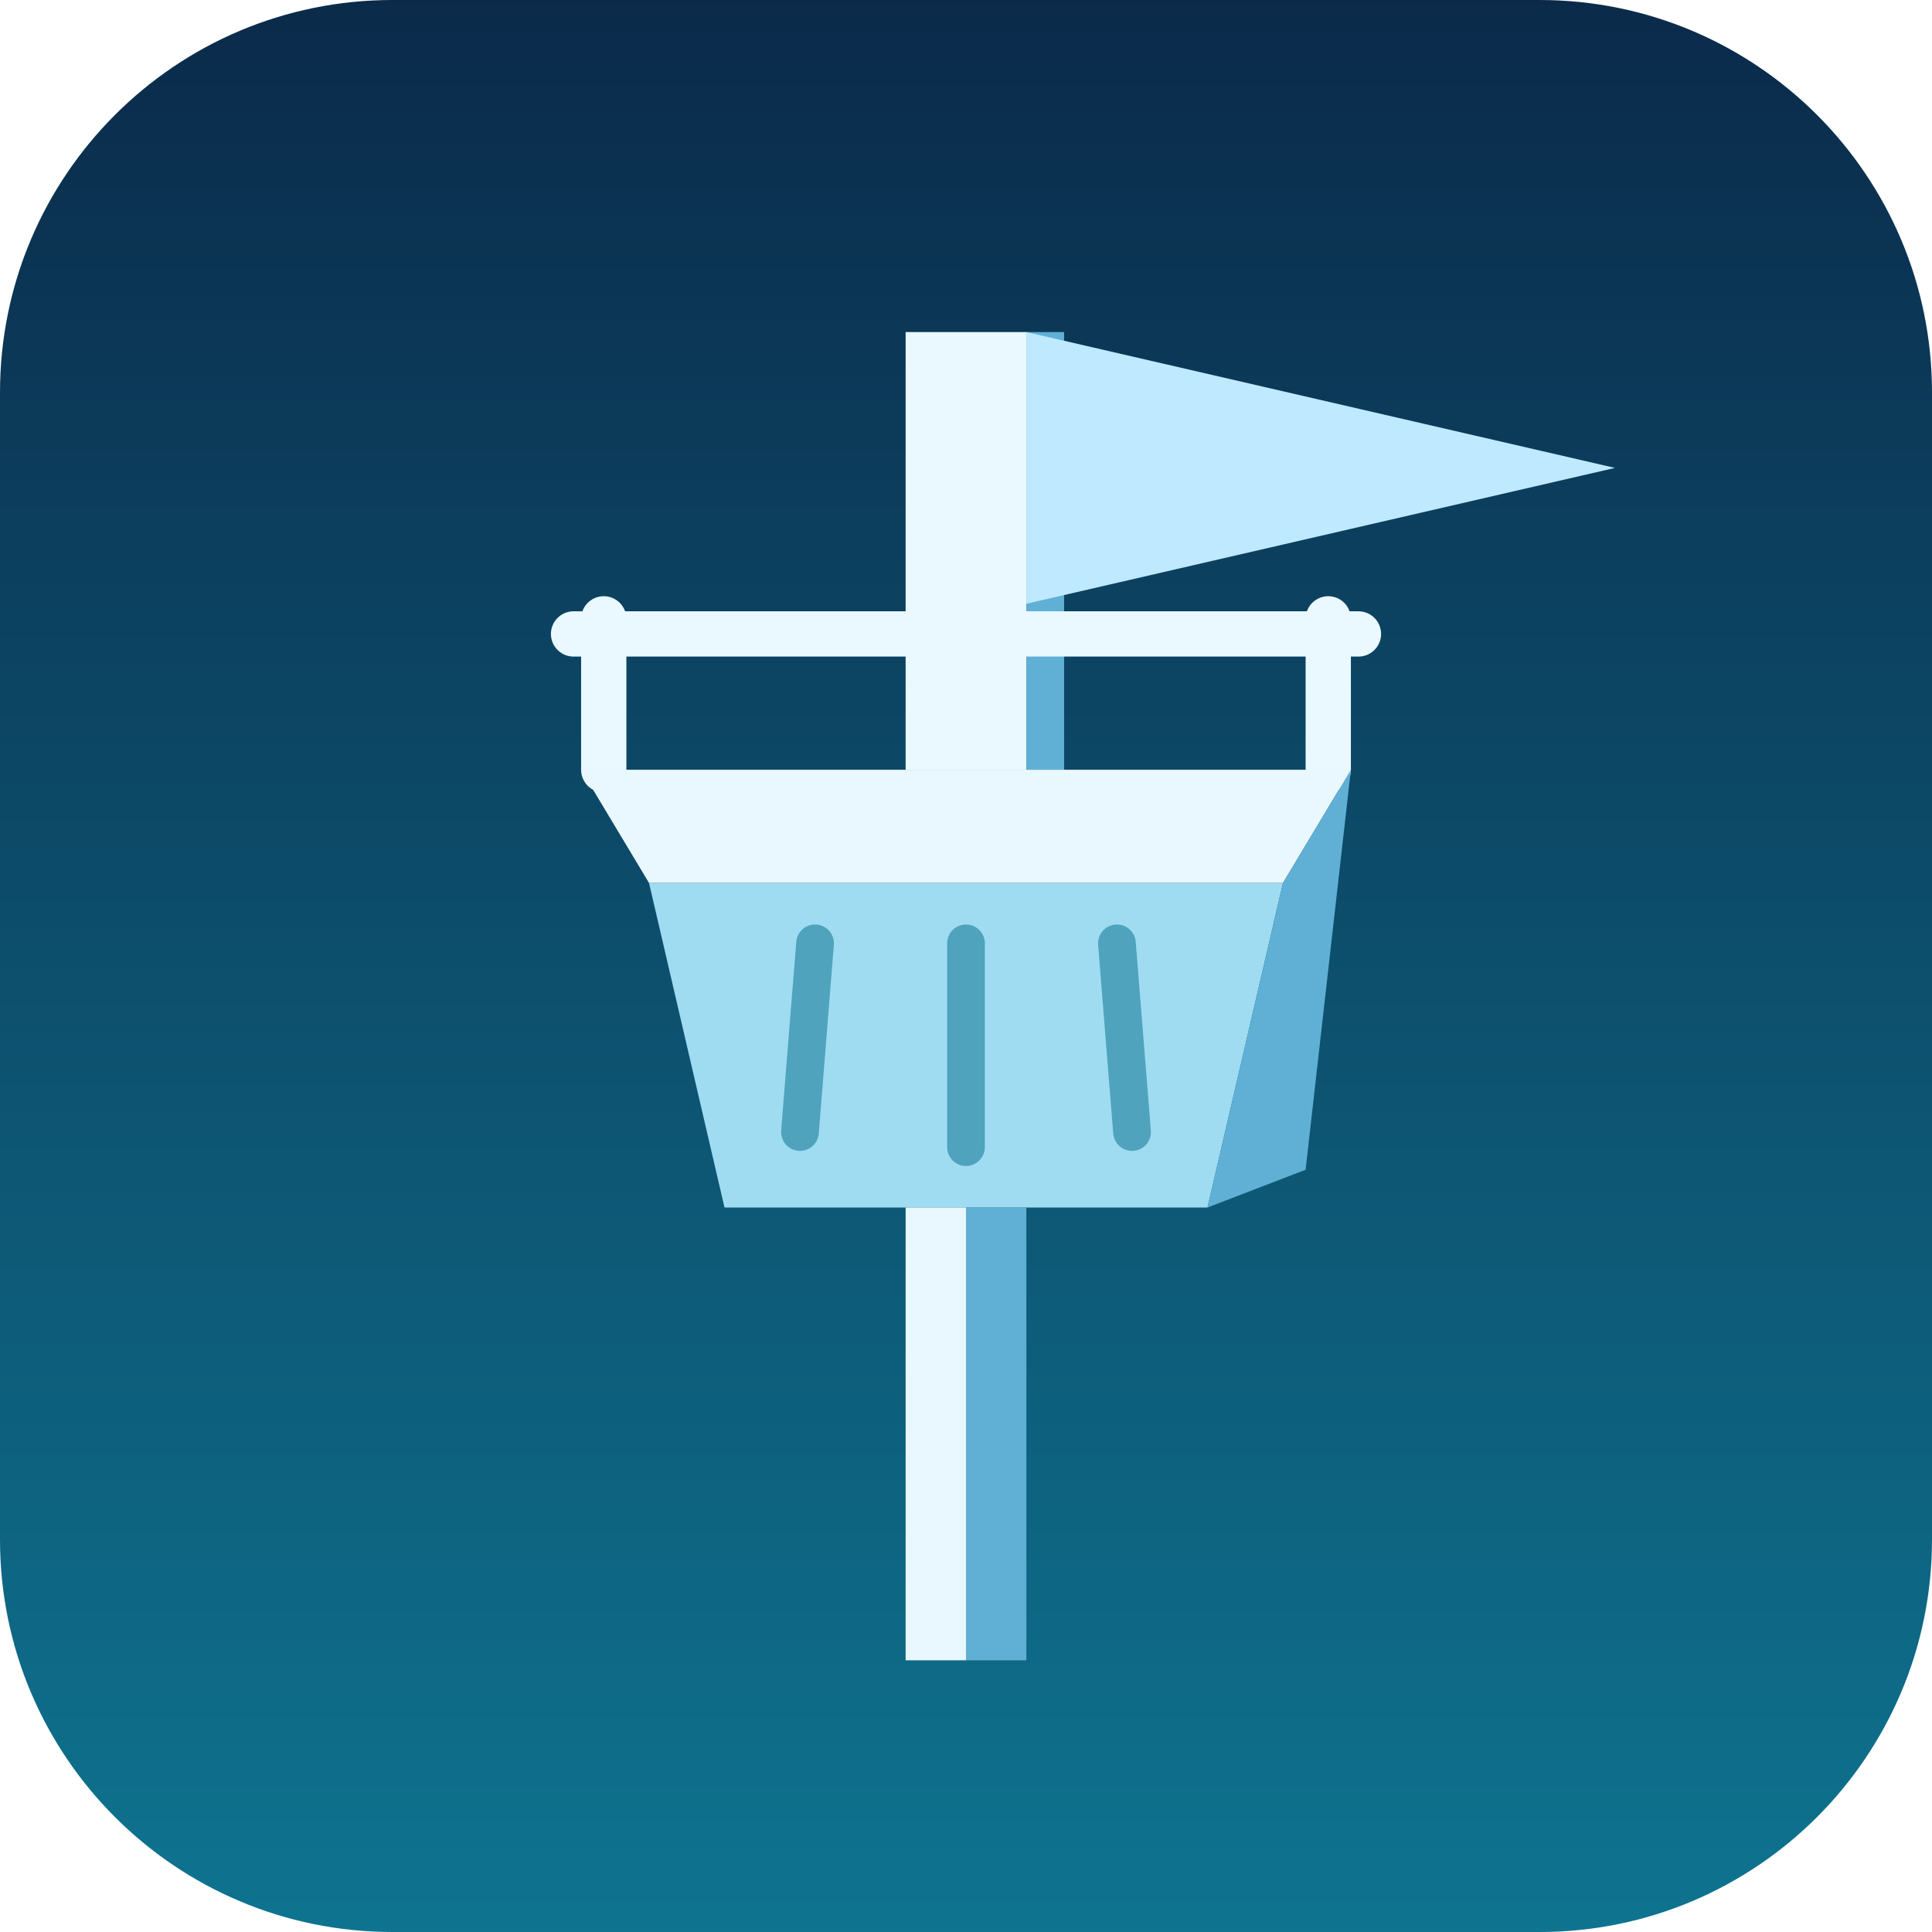
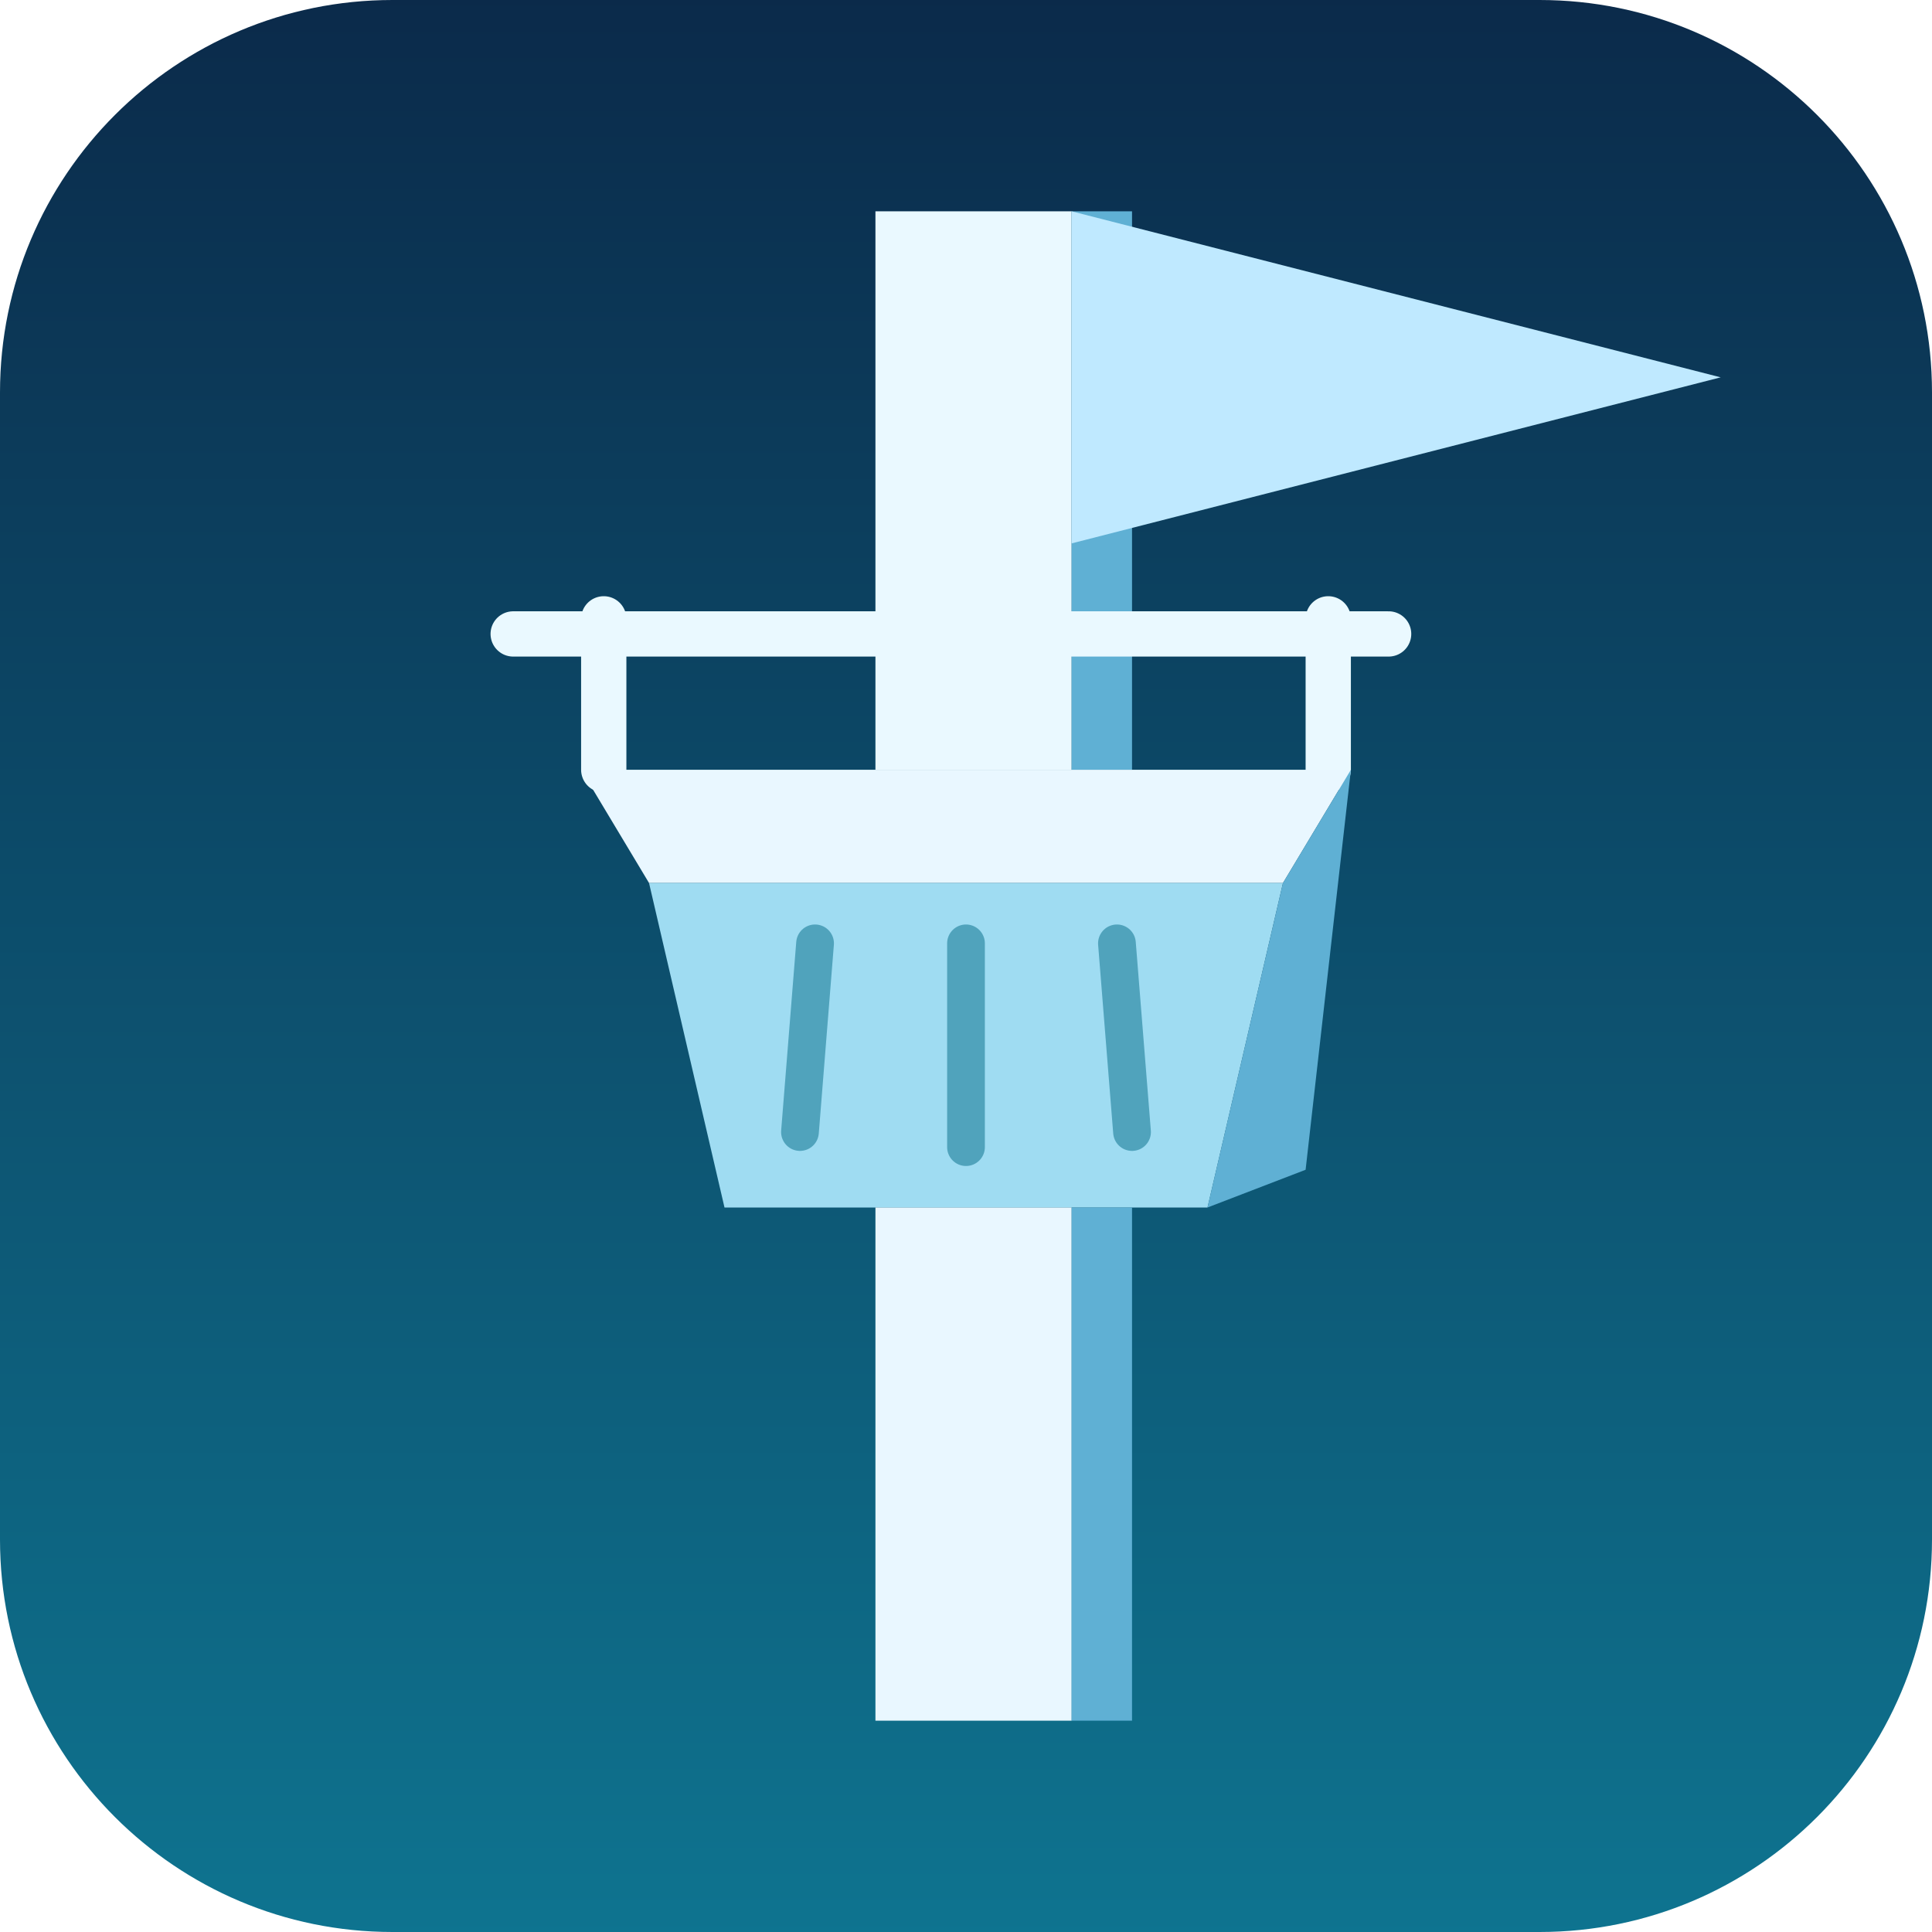
<svg xmlns="http://www.w3.org/2000/svg" width="256" height="256" viewBox="0 0 256 256">
  <defs>
    <linearGradient id="bg" x1="0" y1="0" x2="0" y2="1">
      <stop offset="0" stop-color="#0b2a4a" />
      <stop offset="1" stop-color="#0e7490" />
    </linearGradient>
  </defs>
  <rect x="0" y="0" width="256" height="256" rx="52" fill="url(#bg)" />
-   <polygon points="120,44 136,44 136,102 120,102" fill="#eaf9ff" />
-   <polygon points="136,44 141,44 141,102 136,102" fill="#5fb0d4" />
-   <polygon points="136,44 214,62 136,80" fill="#bfe9ff" />
+   <polygon points="116,28 142,28 142,102 116,102" fill="#eaf9ff" />
+   <polygon points="142,28 150,28 150,102 142,102" fill="#5fb0d4" />
+   <polygon points="142,28 228,50 142,72" fill="#bfe9ff" />
  <g stroke="#eaf9ff" stroke-width="6" stroke-linecap="round">
    <line x1="80" y1="102" x2="80" y2="82" />
    <line x1="176" y1="102" x2="176" y2="82" />
-     <line x1="76" y1="84" x2="180" y2="84" />
+     <line x1="68" y1="84" x2="184" y2="84" />
  </g>
  <polygon points="77,102 179,102 170,117 86,117" fill="#e9f7ff" />
  <polygon points="86,117 170,117 160,160 96,160" fill="#9fdcf2" />
  <polygon points="170,117 179,102 173,155 160,160" fill="#5fb0d4" />
  <g stroke="#0e7490" stroke-width="5" stroke-linecap="round" opacity="0.55">
    <line x1="108" y1="125" x2="106" y2="150" />
    <line x1="128" y1="125" x2="128" y2="152" />
    <line x1="148" y1="125" x2="150" y2="150" />
  </g>
-   <polygon points="120,160 128,160 128,220 120,220" fill="#e9f7ff" />
-   <polygon points="128,160 136,160 136,220 128,220" fill="#5fb0d4" />
+   <polygon points="116,160 142,160 142,228 116,228" fill="#e9f7ff" />
+   <polygon points="142,160 150,160 150,228 142,228" fill="#5fb0d4" />
</svg>
